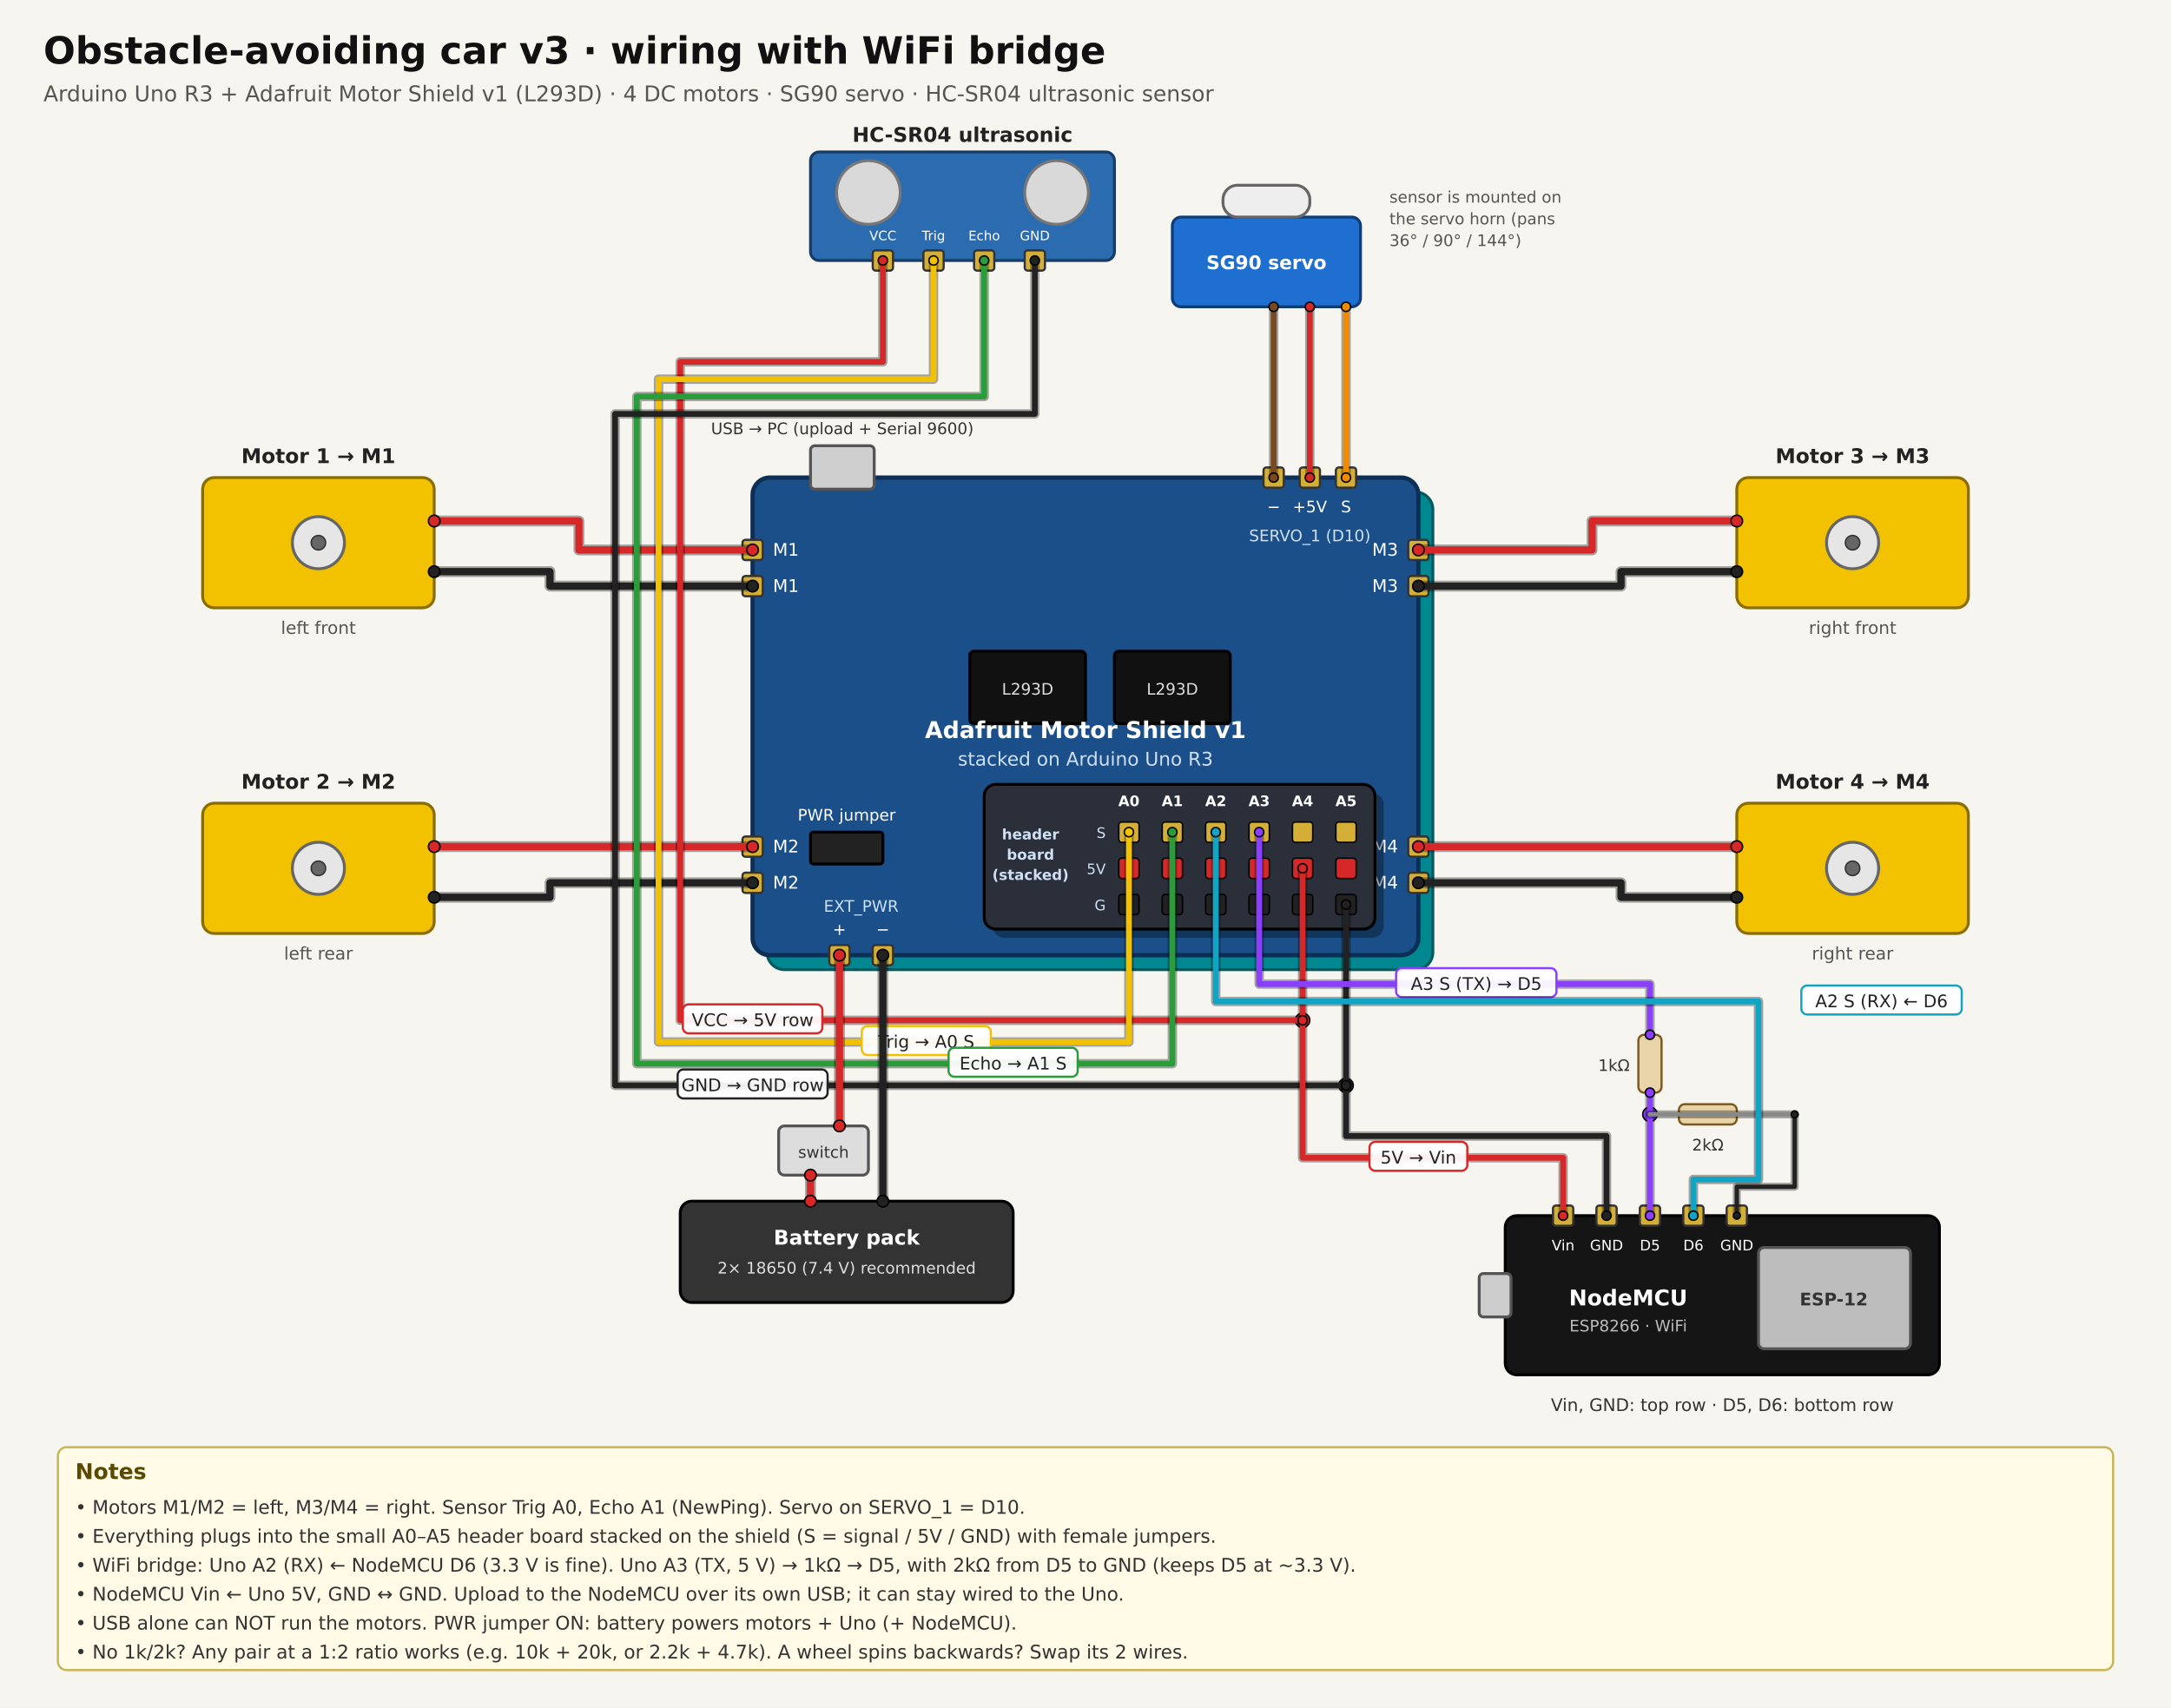
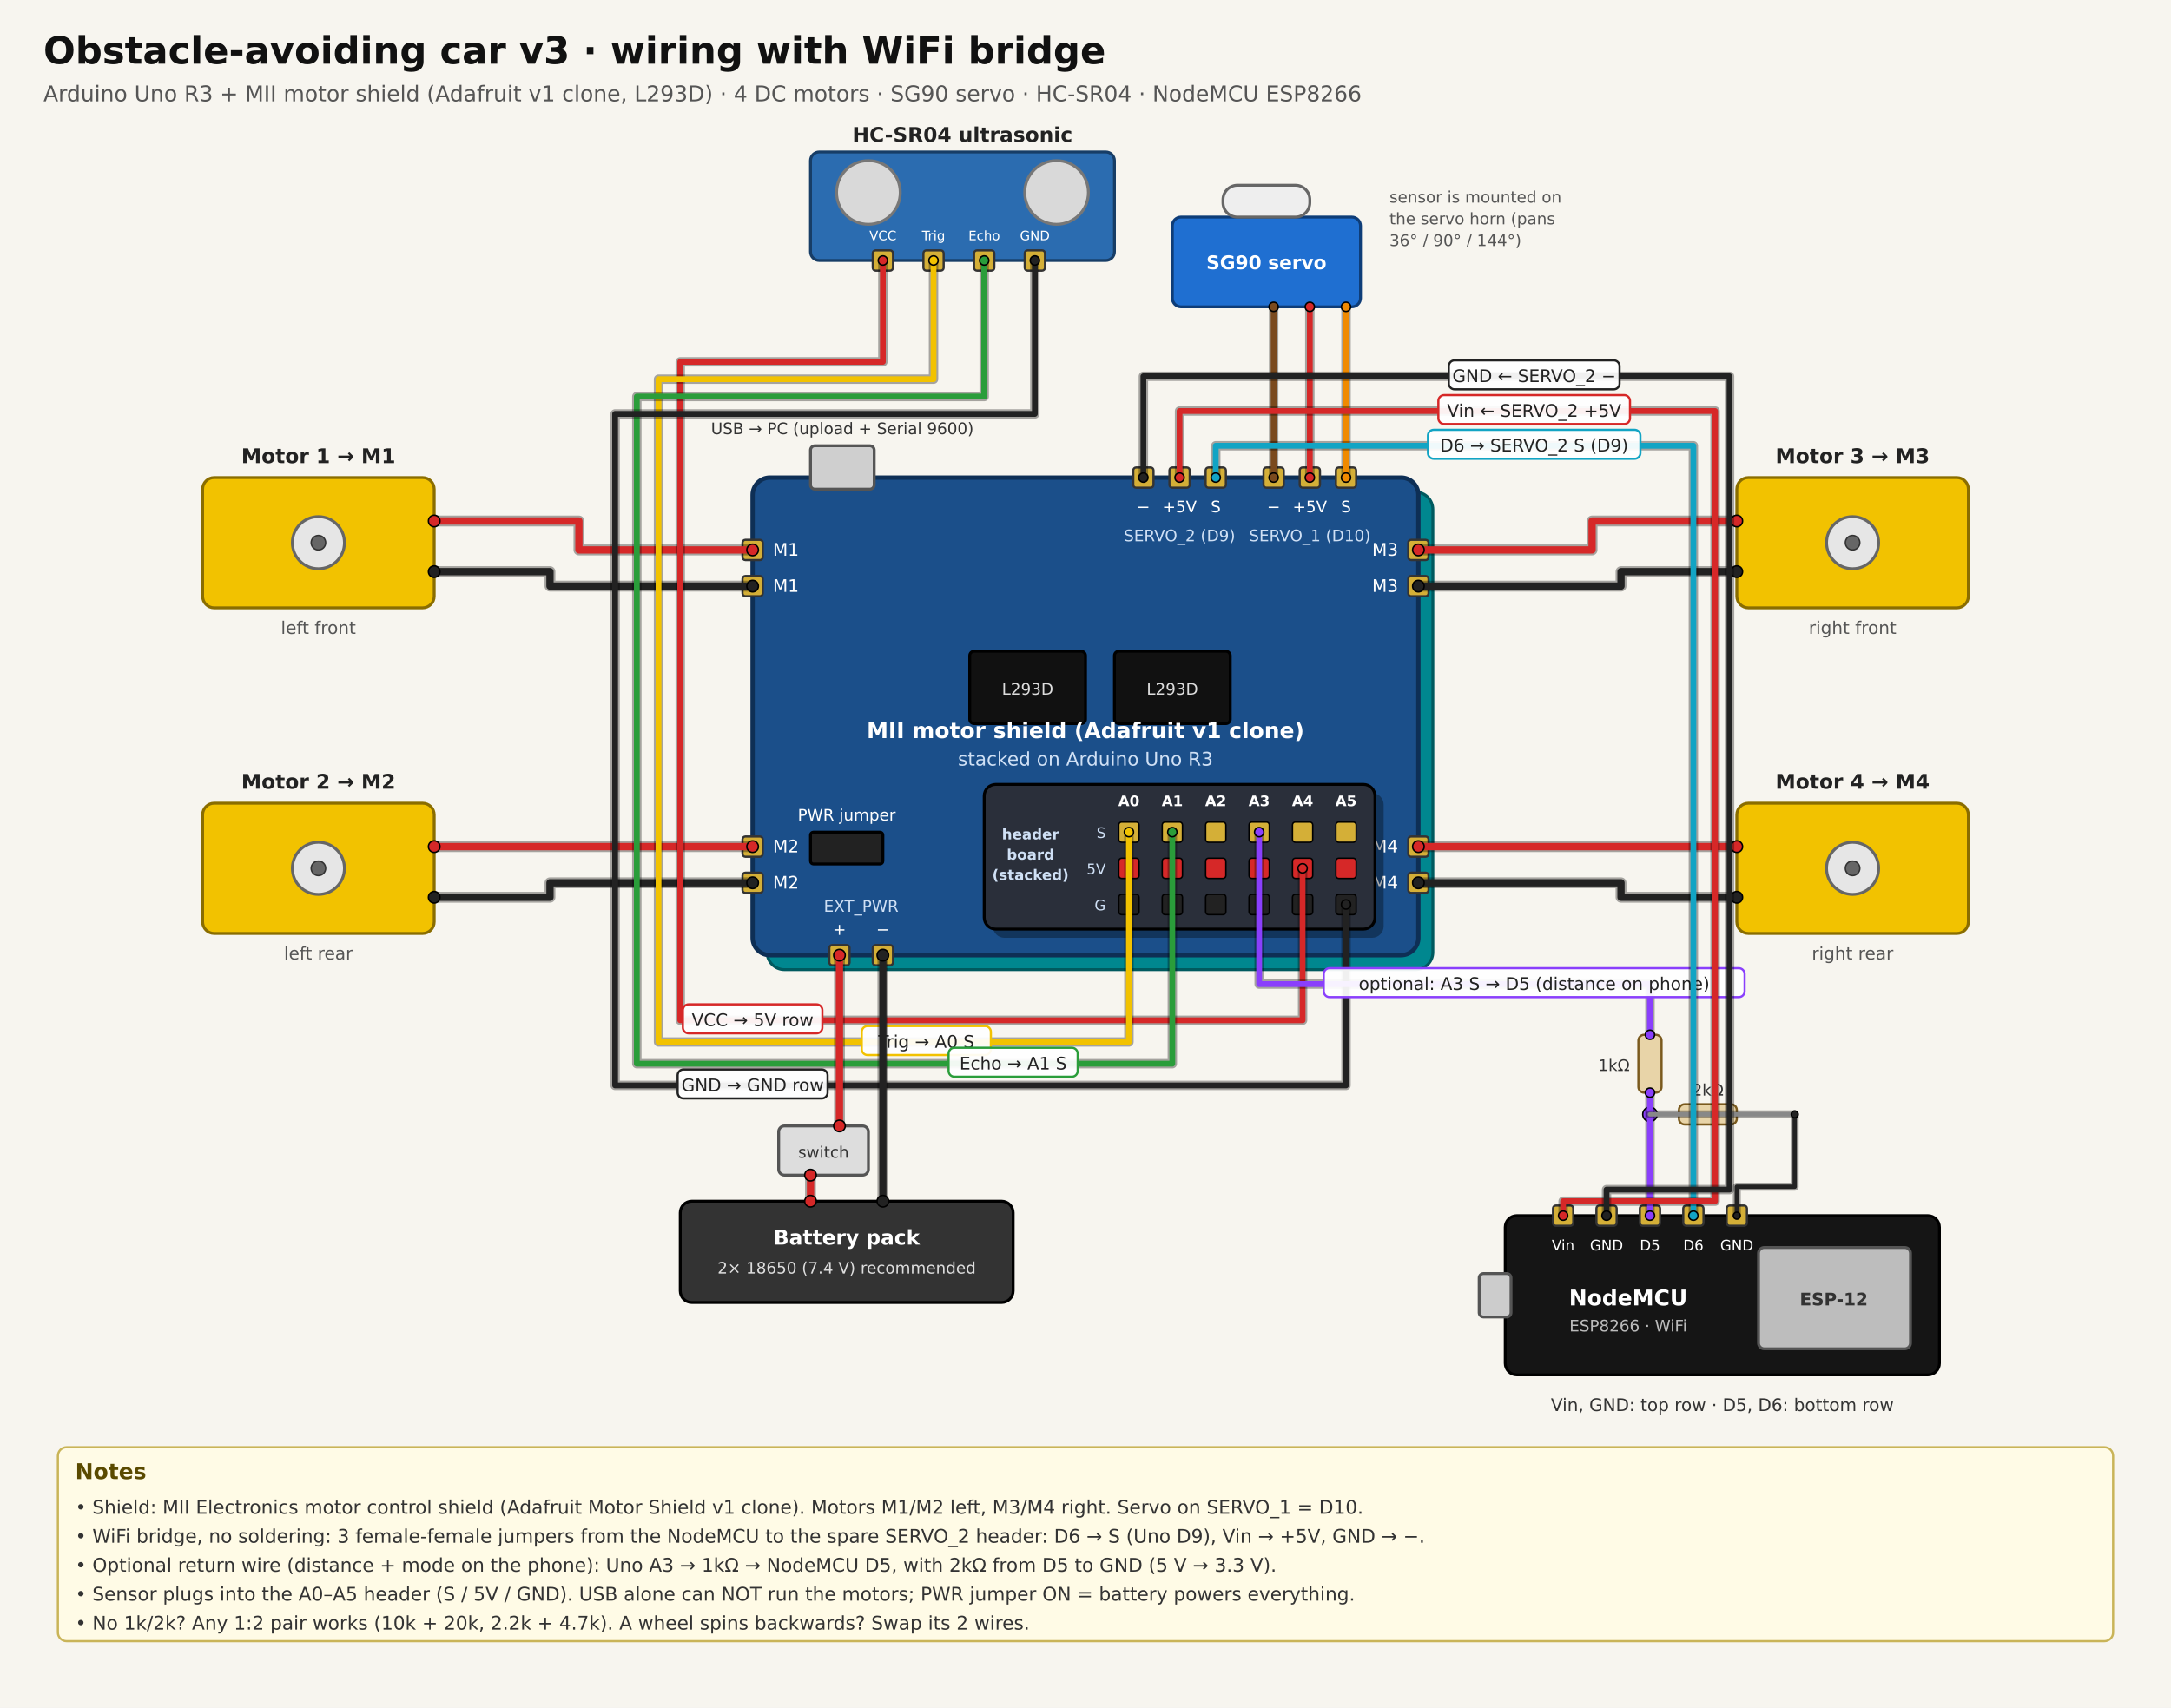
<svg xmlns="http://www.w3.org/2000/svg" width="1500" height="1180" viewBox="0 0 1500 1180">
  <rect x="0" y="0" width="1500" height="1180" fill="#f7f5ef" />
  <text x="30" y="44" font-family="DejaVu Sans, Arial, sans-serif" font-size="26" fill="#111" text-anchor="start" font-weight="bold">Obstacle-avoiding car v3 · wiring with WiFi bridge</text>
-   <text x="30" y="70" font-family="DejaVu Sans, Arial, sans-serif" font-size="15" fill="#555" text-anchor="start" font-weight="normal">Arduino Uno R3 + Adafruit Motor Shield v1 (L293D) · 4 DC motors · SG90 servo · HC-SR04 ultrasonic sensor</text>
+   <text x="30" y="70" font-family="DejaVu Sans, Arial, sans-serif" font-size="15" fill="#555" text-anchor="start" font-weight="normal">Arduino Uno R3 + MII motor shield (Adafruit v1 clone, L293D) · 4 DC motors · SG90 servo · HC-SR04 · NodeMCU ESP8266</text>
  <rect x="530" y="340" width="460" height="330" rx="12" fill="#00878f" stroke="#005a5f" stroke-width="2" />
  <rect x="520" y="330" width="460" height="330" rx="12" fill="#1b4f8a" stroke="#0e2f55" stroke-width="3" />
  <rect x="670" y="450" width="80" height="50" rx="3" fill="#111" stroke="#000" stroke-width="2" />
  <rect x="770" y="450" width="80" height="50" rx="3" fill="#111" stroke="#000" stroke-width="2" />
  <text x="710" y="480" font-family="DejaVu Sans, Arial, sans-serif" font-size="11" fill="#ddd" text-anchor="middle" font-weight="normal">L293D</text>
  <text x="810" y="480" font-family="DejaVu Sans, Arial, sans-serif" font-size="11" fill="#ddd" text-anchor="middle" font-weight="normal">L293D</text>
-   <text x="750.0" y="510" font-family="DejaVu Sans, Arial, sans-serif" font-size="16" fill="#fff" text-anchor="middle" font-weight="bold">Adafruit Motor Shield v1</text>
+   <text x="750.0" y="510" font-family="DejaVu Sans, Arial, sans-serif" font-size="15" fill="#fff" text-anchor="middle" font-weight="bold">MII motor shield (Adafruit v1 clone)</text>
  <text x="750.0" y="529" font-family="DejaVu Sans, Arial, sans-serif" font-size="13" fill="#cfe0f5" text-anchor="middle" font-weight="normal">stacked on Arduino Uno R3</text>
  <rect x="560" y="575" width="50" height="22" rx="2" fill="#222" stroke="#000" stroke-width="2" />
  <text x="585" y="567" font-family="DejaVu Sans, Arial, sans-serif" font-size="11" fill="#fff" text-anchor="middle" font-weight="normal">PWR jumper</text>
  <rect x="560" y="308" width="44" height="30" rx="3" fill="#cfcfcf" stroke="#555" stroke-width="2" />
  <text x="582" y="300" font-family="DejaVu Sans, Arial, sans-serif" font-size="11" fill="#333" text-anchor="middle" font-weight="normal">USB → PC (upload + Serial 9600)</text>
  <rect x="513" y="373" width="14" height="14" rx="2" fill="#d4af37" stroke="#333" stroke-width="1.5" />
  <text x="534" y="384" font-family="DejaVu Sans, Arial, sans-serif" font-size="12" fill="#fff" text-anchor="start" font-weight="normal">M1</text>
  <rect x="513" y="398" width="14" height="14" rx="2" fill="#d4af37" stroke="#333" stroke-width="1.5" />
  <text x="534" y="409" font-family="DejaVu Sans, Arial, sans-serif" font-size="12" fill="#fff" text-anchor="start" font-weight="normal">M1</text>
  <rect x="513" y="578" width="14" height="14" rx="2" fill="#d4af37" stroke="#333" stroke-width="1.5" />
  <text x="534" y="589" font-family="DejaVu Sans, Arial, sans-serif" font-size="12" fill="#fff" text-anchor="start" font-weight="normal">M2</text>
  <rect x="513" y="603" width="14" height="14" rx="2" fill="#d4af37" stroke="#333" stroke-width="1.5" />
  <text x="534" y="614" font-family="DejaVu Sans, Arial, sans-serif" font-size="12" fill="#fff" text-anchor="start" font-weight="normal">M2</text>
  <rect x="973" y="373" width="14" height="14" rx="2" fill="#d4af37" stroke="#333" stroke-width="1.5" />
  <text x="966" y="384" font-family="DejaVu Sans, Arial, sans-serif" font-size="12" fill="#fff" text-anchor="end" font-weight="normal">M3</text>
  <rect x="973" y="398" width="14" height="14" rx="2" fill="#d4af37" stroke="#333" stroke-width="1.5" />
  <text x="966" y="409" font-family="DejaVu Sans, Arial, sans-serif" font-size="12" fill="#fff" text-anchor="end" font-weight="normal">M3</text>
  <rect x="973" y="578" width="14" height="14" rx="2" fill="#d4af37" stroke="#333" stroke-width="1.5" />
  <text x="966" y="589" font-family="DejaVu Sans, Arial, sans-serif" font-size="12" fill="#fff" text-anchor="end" font-weight="normal">M4</text>
  <rect x="973" y="603" width="14" height="14" rx="2" fill="#d4af37" stroke="#333" stroke-width="1.5" />
  <text x="966" y="614" font-family="DejaVu Sans, Arial, sans-serif" font-size="12" fill="#fff" text-anchor="end" font-weight="normal">M4</text>
  <rect x="873" y="323" width="14" height="14" rx="2" fill="#d4af37" stroke="#333" stroke-width="1.5" />
  <text x="880" y="354" font-family="DejaVu Sans, Arial, sans-serif" font-size="11" fill="#fff" text-anchor="middle" font-weight="normal">−</text>
  <rect x="898" y="323" width="14" height="14" rx="2" fill="#d4af37" stroke="#333" stroke-width="1.5" />
  <text x="905" y="354" font-family="DejaVu Sans, Arial, sans-serif" font-size="11" fill="#fff" text-anchor="middle" font-weight="normal">+5V</text>
  <rect x="923" y="323" width="14" height="14" rx="2" fill="#d4af37" stroke="#333" stroke-width="1.5" />
  <text x="930" y="354" font-family="DejaVu Sans, Arial, sans-serif" font-size="11" fill="#fff" text-anchor="middle" font-weight="normal">S</text>
  <text x="905" y="374" font-family="DejaVu Sans, Arial, sans-serif" font-size="11" fill="#cfe0f5" text-anchor="middle" font-weight="normal">SERVO_1 (D10)</text>
+   <rect x="783" y="323" width="14" height="14" rx="2" fill="#d4af37" stroke="#333" stroke-width="1.5" />
+   <text x="790" y="354" font-family="DejaVu Sans, Arial, sans-serif" font-size="11" fill="#fff" text-anchor="middle" font-weight="normal">−</text>
+   <rect x="808" y="323" width="14" height="14" rx="2" fill="#d4af37" stroke="#333" stroke-width="1.5" />
+   <text x="815" y="354" font-family="DejaVu Sans, Arial, sans-serif" font-size="11" fill="#fff" text-anchor="middle" font-weight="normal">+5V</text>
+   <rect x="833" y="323" width="14" height="14" rx="2" fill="#d4af37" stroke="#333" stroke-width="1.5" />
+   <text x="840" y="354" font-family="DejaVu Sans, Arial, sans-serif" font-size="11" fill="#fff" text-anchor="middle" font-weight="normal">S</text>
+   <text x="815" y="374" font-family="DejaVu Sans, Arial, sans-serif" font-size="11" fill="#cfe0f5" text-anchor="middle" font-weight="normal">SERVO_2 (D9)</text>
  <rect x="686" y="548" width="270" height="100" rx="8" fill="#00000055" stroke="none" stroke-width="0" />
  <rect x="680" y="542" width="270" height="100" rx="8" fill="#2a2f3a" stroke="#000" stroke-width="2" />
  <text x="712" y="580" font-family="DejaVu Sans, Arial, sans-serif" font-size="10" fill="#cfe0f5" text-anchor="middle" font-weight="bold">header</text>
  <text x="712" y="594" font-family="DejaVu Sans, Arial, sans-serif" font-size="10" fill="#cfe0f5" text-anchor="middle" font-weight="bold">board</text>
  <text x="712" y="608" font-family="DejaVu Sans, Arial, sans-serif" font-size="10" fill="#cfe0f5" text-anchor="middle" font-weight="bold">(stacked)</text>
  <text x="850" y="651" font-family="DejaVu Sans, Arial, sans-serif" font-size="1" fill="#222" text-anchor="start" font-weight="normal" />
  <text x="780" y="557" font-family="DejaVu Sans, Arial, sans-serif" font-size="10" fill="#fff" text-anchor="middle" font-weight="bold">A0</text>
  <rect x="773" y="568" width="14" height="14" rx="2" fill="#d4af37" stroke="#000" stroke-width="1" />
  <rect x="773" y="593" width="14" height="14" rx="2" fill="#d62828" stroke="#000" stroke-width="1" />
  <rect x="773" y="618" width="14" height="14" rx="2" fill="#222" stroke="#000" stroke-width="1" />
  <text x="810" y="557" font-family="DejaVu Sans, Arial, sans-serif" font-size="10" fill="#fff" text-anchor="middle" font-weight="bold">A1</text>
  <rect x="803" y="568" width="14" height="14" rx="2" fill="#d4af37" stroke="#000" stroke-width="1" />
  <rect x="803" y="593" width="14" height="14" rx="2" fill="#d62828" stroke="#000" stroke-width="1" />
  <rect x="803" y="618" width="14" height="14" rx="2" fill="#222" stroke="#000" stroke-width="1" />
  <text x="840" y="557" font-family="DejaVu Sans, Arial, sans-serif" font-size="10" fill="#fff" text-anchor="middle" font-weight="bold">A2</text>
  <rect x="833" y="568" width="14" height="14" rx="2" fill="#d4af37" stroke="#000" stroke-width="1" />
  <rect x="833" y="593" width="14" height="14" rx="2" fill="#d62828" stroke="#000" stroke-width="1" />
  <rect x="833" y="618" width="14" height="14" rx="2" fill="#222" stroke="#000" stroke-width="1" />
  <text x="870" y="557" font-family="DejaVu Sans, Arial, sans-serif" font-size="10" fill="#fff" text-anchor="middle" font-weight="bold">A3</text>
  <rect x="863" y="568" width="14" height="14" rx="2" fill="#d4af37" stroke="#000" stroke-width="1" />
  <rect x="863" y="593" width="14" height="14" rx="2" fill="#d62828" stroke="#000" stroke-width="1" />
  <rect x="863" y="618" width="14" height="14" rx="2" fill="#222" stroke="#000" stroke-width="1" />
  <text x="900" y="557" font-family="DejaVu Sans, Arial, sans-serif" font-size="10" fill="#fff" text-anchor="middle" font-weight="bold">A4</text>
  <rect x="893" y="568" width="14" height="14" rx="2" fill="#d4af37" stroke="#000" stroke-width="1" />
  <rect x="893" y="593" width="14" height="14" rx="2" fill="#d62828" stroke="#000" stroke-width="1" />
  <rect x="893" y="618" width="14" height="14" rx="2" fill="#222" stroke="#000" stroke-width="1" />
  <text x="930" y="557" font-family="DejaVu Sans, Arial, sans-serif" font-size="10" fill="#fff" text-anchor="middle" font-weight="bold">A5</text>
  <rect x="923" y="568" width="14" height="14" rx="2" fill="#d4af37" stroke="#000" stroke-width="1" />
  <rect x="923" y="593" width="14" height="14" rx="2" fill="#d62828" stroke="#000" stroke-width="1" />
  <rect x="923" y="618" width="14" height="14" rx="2" fill="#222" stroke="#000" stroke-width="1" />
  <text x="764" y="579" font-family="DejaVu Sans, Arial, sans-serif" font-size="10" fill="#cfe0f5" text-anchor="end" font-weight="normal">S</text>
  <text x="764" y="604" font-family="DejaVu Sans, Arial, sans-serif" font-size="10" fill="#cfe0f5" text-anchor="end" font-weight="normal">5V</text>
  <text x="764" y="629" font-family="DejaVu Sans, Arial, sans-serif" font-size="10" fill="#cfe0f5" text-anchor="end" font-weight="normal">G</text>
  <rect x="573" y="653" width="14" height="14" rx="2" fill="#d4af37" stroke="#333" stroke-width="1.5" />
  <text x="580" y="646" font-family="DejaVu Sans, Arial, sans-serif" font-size="11" fill="#fff" text-anchor="middle" font-weight="normal">+</text>
  <rect x="603" y="653" width="14" height="14" rx="2" fill="#d4af37" stroke="#333" stroke-width="1.5" />
  <text x="610" y="646" font-family="DejaVu Sans, Arial, sans-serif" font-size="11" fill="#fff" text-anchor="middle" font-weight="normal">−</text>
  <text x="595" y="630" font-family="DejaVu Sans, Arial, sans-serif" font-size="11" fill="#cfe0f5" text-anchor="middle" font-weight="normal">EXT_PWR</text>
  <rect x="140" y="330" width="160" height="90" rx="8" fill="#f2c200" stroke="#8a6d00" stroke-width="2" />
  <circle cx="220" cy="375" r="18" fill="#e6e6e6" stroke="#666" stroke-width="2" />
  <circle cx="220" cy="375" r="5" fill="#666" stroke="#333" stroke-width="1" />
  <text x="220" y="320" font-family="DejaVu Sans, Arial, sans-serif" font-size="14" fill="#222" text-anchor="middle" font-weight="bold">Motor 1 → M1</text>
  <text x="220" y="438" font-family="DejaVu Sans, Arial, sans-serif" font-size="12" fill="#555" text-anchor="middle" font-weight="normal">left front</text>
  <rect x="140" y="555" width="160" height="90" rx="8" fill="#f2c200" stroke="#8a6d00" stroke-width="2" />
  <circle cx="220" cy="600" r="18" fill="#e6e6e6" stroke="#666" stroke-width="2" />
  <circle cx="220" cy="600" r="5" fill="#666" stroke="#333" stroke-width="1" />
  <text x="220" y="545" font-family="DejaVu Sans, Arial, sans-serif" font-size="14" fill="#222" text-anchor="middle" font-weight="bold">Motor 2 → M2</text>
  <text x="220" y="663" font-family="DejaVu Sans, Arial, sans-serif" font-size="12" fill="#555" text-anchor="middle" font-weight="normal">left rear</text>
  <rect x="1200" y="330" width="160" height="90" rx="8" fill="#f2c200" stroke="#8a6d00" stroke-width="2" />
  <circle cx="1280" cy="375" r="18" fill="#e6e6e6" stroke="#666" stroke-width="2" />
  <circle cx="1280" cy="375" r="5" fill="#666" stroke="#333" stroke-width="1" />
  <text x="1280" y="320" font-family="DejaVu Sans, Arial, sans-serif" font-size="14" fill="#222" text-anchor="middle" font-weight="bold">Motor 3 → M3</text>
  <text x="1280" y="438" font-family="DejaVu Sans, Arial, sans-serif" font-size="12" fill="#555" text-anchor="middle" font-weight="normal">right front</text>
  <rect x="1200" y="555" width="160" height="90" rx="8" fill="#f2c200" stroke="#8a6d00" stroke-width="2" />
  <circle cx="1280" cy="600" r="18" fill="#e6e6e6" stroke="#666" stroke-width="2" />
  <circle cx="1280" cy="600" r="5" fill="#666" stroke="#333" stroke-width="1" />
  <text x="1280" y="545" font-family="DejaVu Sans, Arial, sans-serif" font-size="14" fill="#222" text-anchor="middle" font-weight="bold">Motor 4 → M4</text>
  <text x="1280" y="663" font-family="DejaVu Sans, Arial, sans-serif" font-size="12" fill="#555" text-anchor="middle" font-weight="normal">right rear</text>
  <rect x="560" y="105" width="210" height="75" rx="6" fill="#2b6cb0" stroke="#173d66" stroke-width="2" />
  <circle cx="600" cy="133" r="22" fill="#d9d9d9" stroke="#777" stroke-width="2" />
  <circle cx="730" cy="133" r="22" fill="#d9d9d9" stroke="#777" stroke-width="2" />
  <text x="665" y="98" font-family="DejaVu Sans, Arial, sans-serif" font-size="14" fill="#222" text-anchor="middle" font-weight="bold">HC-SR04 ultrasonic</text>
  <rect x="603" y="173" width="14" height="14" rx="2" fill="#d4af37" stroke="#333" stroke-width="1.5" />
  <text x="610" y="166" font-family="DejaVu Sans, Arial, sans-serif" font-size="9" fill="#fff" text-anchor="middle" font-weight="normal">VCC</text>
  <rect x="638" y="173" width="14" height="14" rx="2" fill="#d4af37" stroke="#333" stroke-width="1.5" />
  <text x="645" y="166" font-family="DejaVu Sans, Arial, sans-serif" font-size="9" fill="#fff" text-anchor="middle" font-weight="normal">Trig</text>
  <rect x="673" y="173" width="14" height="14" rx="2" fill="#d4af37" stroke="#333" stroke-width="1.5" />
  <text x="680" y="166" font-family="DejaVu Sans, Arial, sans-serif" font-size="9" fill="#fff" text-anchor="middle" font-weight="normal">Echo</text>
  <rect x="708" y="173" width="14" height="14" rx="2" fill="#d4af37" stroke="#333" stroke-width="1.5" />
  <text x="715" y="166" font-family="DejaVu Sans, Arial, sans-serif" font-size="9" fill="#fff" text-anchor="middle" font-weight="normal">GND</text>
  <rect x="810" y="150" width="130" height="62" rx="6" fill="#1f6fd1" stroke="#0e3d78" stroke-width="2" />
  <rect x="845" y="128" width="60" height="22" rx="10" fill="#eee" stroke="#666" stroke-width="2" />
  <text x="875" y="186" font-family="DejaVu Sans, Arial, sans-serif" font-size="13" fill="#fff" text-anchor="middle" font-weight="bold">SG90 servo</text>
  <text x="960" y="140" font-family="DejaVu Sans, Arial, sans-serif" font-size="11" fill="#555" text-anchor="start" font-weight="normal">sensor is mounted on</text>
  <text x="960" y="155" font-family="DejaVu Sans, Arial, sans-serif" font-size="11" fill="#555" text-anchor="start" font-weight="normal">the servo horn (pans</text>
  <text x="960" y="170" font-family="DejaVu Sans, Arial, sans-serif" font-size="11" fill="#555" text-anchor="start" font-weight="normal">36° / 90° / 144°)</text>
  <rect x="470" y="830" width="230" height="70" rx="8" fill="#333" stroke="#000" stroke-width="2" />
  <text x="585" y="860" font-family="DejaVu Sans, Arial, sans-serif" font-size="14" fill="#fff" text-anchor="middle" font-weight="bold">Battery pack</text>
  <text x="585" y="880" font-family="DejaVu Sans, Arial, sans-serif" font-size="11" fill="#ddd" text-anchor="middle" font-weight="normal">2× 18650 (7.4 V) recommended</text>
  <rect x="538" y="778" width="62" height="34" rx="4" fill="#ddd" stroke="#555" stroke-width="2" />
  <text x="569" y="800" font-family="DejaVu Sans, Arial, sans-serif" font-size="11" fill="#333" text-anchor="middle" font-weight="normal">switch</text>
  <rect x="1040" y="840" width="300" height="110" rx="8" fill="#151515" stroke="#000" stroke-width="2" />
  <rect x="1215" y="862" width="105" height="70" rx="4" fill="#bdbdbd" stroke="#555" stroke-width="2" />
  <text x="1267" y="902" font-family="DejaVu Sans, Arial, sans-serif" font-size="12" fill="#333" text-anchor="middle" font-weight="bold">ESP-12</text>
  <text x="1125" y="902" font-family="DejaVu Sans, Arial, sans-serif" font-size="15" fill="#fff" text-anchor="middle" font-weight="bold">NodeMCU</text>
  <text x="1125" y="920" font-family="DejaVu Sans, Arial, sans-serif" font-size="11" fill="#bbb" text-anchor="middle" font-weight="normal">ESP8266 · WiFi</text>
  <rect x="1022" y="880" width="22" height="30" rx="3" fill="#ccc" stroke="#555" stroke-width="2" />
  <text x="1190" y="975" font-family="DejaVu Sans, Arial, sans-serif" font-size="12" fill="#333" text-anchor="middle" font-weight="normal">Vin, GND: top row · D5, D6: bottom row</text>
  <rect x="1073" y="833" width="14" height="14" rx="2" fill="#d4af37" stroke="#333" stroke-width="1.5" />
  <text x="1080" y="864" font-family="DejaVu Sans, Arial, sans-serif" font-size="10" fill="#fff" text-anchor="middle" font-weight="normal">Vin</text>
  <rect x="1103" y="833" width="14" height="14" rx="2" fill="#d4af37" stroke="#333" stroke-width="1.5" />
  <text x="1110" y="864" font-family="DejaVu Sans, Arial, sans-serif" font-size="10" fill="#fff" text-anchor="middle" font-weight="normal">GND</text>
  <rect x="1133" y="833" width="14" height="14" rx="2" fill="#d4af37" stroke="#333" stroke-width="1.5" />
  <text x="1140" y="864" font-family="DejaVu Sans, Arial, sans-serif" font-size="10" fill="#fff" text-anchor="middle" font-weight="normal">D5</text>
  <rect x="1163" y="833" width="14" height="14" rx="2" fill="#d4af37" stroke="#333" stroke-width="1.5" />
  <text x="1170" y="864" font-family="DejaVu Sans, Arial, sans-serif" font-size="10" fill="#fff" text-anchor="middle" font-weight="normal">D6</text>
  <rect x="1193" y="833" width="14" height="14" rx="2" fill="#d4af37" stroke="#333" stroke-width="1.5" />
  <text x="1200" y="864" font-family="DejaVu Sans, Arial, sans-serif" font-size="10" fill="#fff" text-anchor="middle" font-weight="normal">GND</text>
-   <circle cx="900" cy="705" r="5" fill="#d62828" stroke="#000" stroke-width="1" />
-   <circle cx="930" cy="750" r="5" fill="#222" stroke="#000" stroke-width="1" />
  <rect x="1132" y="715" width="16" height="40" rx="4" fill="#e8d4a8" stroke="#7a5a1e" stroke-width="1.5" />
  <text x="1126" y="740" font-family="DejaVu Sans, Arial, sans-serif" font-size="11" fill="#333" text-anchor="end" font-weight="normal">1kΩ</text>
  <rect x="1160" y="763" width="40" height="14" rx="4" fill="#e8d4a8" stroke="#7a5a1e" stroke-width="1.5" />
-   <text x="1180" y="795" font-family="DejaVu Sans, Arial, sans-serif" font-size="11" fill="#333" text-anchor="middle" font-weight="normal">2kΩ</text>
+   <text x="1180" y="757" font-family="DejaVu Sans, Arial, sans-serif" font-size="11" fill="#333" text-anchor="middle" font-weight="normal">2kΩ</text>
  <circle cx="1140" cy="770" r="5" fill="#8a3ffc" stroke="#000" stroke-width="1" />
-   <rect x="40" y="1000" width="1420" height="154" rx="6" fill="#fffbe6" stroke="#c9b458" stroke-width="1.5" />
+   <rect x="40" y="1000" width="1420" height="134" rx="6" fill="#fffbe6" stroke="#c9b458" stroke-width="1.5" />
  <text x="52" y="1022" font-family="DejaVu Sans, Arial, sans-serif" font-size="15" fill="#5a4a00" text-anchor="start" font-weight="bold">Notes</text>
-   <text x="52" y="1046" font-family="DejaVu Sans, Arial, sans-serif" font-size="13" fill="#333" text-anchor="start" font-weight="normal">• Motors M1/M2 = left, M3/M4 = right. Sensor Trig A0, Echo A1 (NewPing). Servo on SERVO_1 = D10.</text>
-   <text x="52" y="1066" font-family="DejaVu Sans, Arial, sans-serif" font-size="13" fill="#333" text-anchor="start" font-weight="normal">• Everything plugs into the small A0–A5 header board stacked on the shield (S = signal / 5V / GND) with female jumpers.</text>
-   <text x="52" y="1086" font-family="DejaVu Sans, Arial, sans-serif" font-size="13" fill="#333" text-anchor="start" font-weight="normal">• WiFi bridge: Uno A2 (RX) ← NodeMCU D6 (3.3 V is fine). Uno A3 (TX, 5 V) → 1kΩ → D5, with 2kΩ from D5 to GND (keeps D5 at ~3.3 V).</text>
-   <text x="52" y="1106" font-family="DejaVu Sans, Arial, sans-serif" font-size="13" fill="#333" text-anchor="start" font-weight="normal">• NodeMCU Vin ← Uno 5V, GND ↔ GND. Upload to the NodeMCU over its own USB; it can stay wired to the Uno.</text>
-   <text x="52" y="1126" font-family="DejaVu Sans, Arial, sans-serif" font-size="13" fill="#333" text-anchor="start" font-weight="normal">• USB alone can NOT run the motors. PWR jumper ON: battery powers motors + Uno (+ NodeMCU).</text>
-   <text x="52" y="1146" font-family="DejaVu Sans, Arial, sans-serif" font-size="13" fill="#333" text-anchor="start" font-weight="normal">• No 1k/2k? Any pair at a 1:2 ratio works (e.g. 10k + 20k, or 2.2k + 4.7k). A wheel spins backwards? Swap its 2 wires.</text>
+   <text x="52" y="1046" font-family="DejaVu Sans, Arial, sans-serif" font-size="13" fill="#333" text-anchor="start" font-weight="normal">• Shield: MII Electronics motor control shield (Adafruit Motor Shield v1 clone). Motors M1/M2 left, M3/M4 right. Servo on SERVO_1 = D10.</text>
+   <text x="52" y="1066" font-family="DejaVu Sans, Arial, sans-serif" font-size="13" fill="#333" text-anchor="start" font-weight="normal">• WiFi bridge, no soldering: 3 female-female jumpers from the NodeMCU to the spare SERVO_2 header: D6 → S (Uno D9), Vin → +5V, GND → −.</text>
+   <text x="52" y="1086" font-family="DejaVu Sans, Arial, sans-serif" font-size="13" fill="#333" text-anchor="start" font-weight="normal">• Optional return wire (distance + mode on the phone): Uno A3 → 1kΩ → NodeMCU D5, with 2kΩ from D5 to GND (5 V → 3.3 V).</text>
+   <text x="52" y="1106" font-family="DejaVu Sans, Arial, sans-serif" font-size="13" fill="#333" text-anchor="start" font-weight="normal">• Sensor plugs into the A0–A5 header (S / 5V / GND). USB alone can NOT run the motors; PWR jumper ON = battery powers everything.</text>
+   <text x="52" y="1126" font-family="DejaVu Sans, Arial, sans-serif" font-size="13" fill="#333" text-anchor="start" font-weight="normal">• No 1k/2k? Any 1:2 pair works (10k + 20k, 2.2k + 4.7k). A wheel spins backwards? Swap its 2 wires.</text>
  <polyline points="300,360 400,360 400,380 520,380" fill="none" stroke="#00000055" stroke-width="7.5" stroke-linejoin="round" stroke-linecap="round" />
  <polyline points="300,360 400,360 400,380 520,380" fill="none" stroke="#d62828" stroke-width="5" stroke-linejoin="round" stroke-linecap="round" />
  <circle cx="300" cy="360" r="4.0" fill="#d62828" stroke="#000" stroke-width="1" />
  <circle cx="520" cy="380" r="4.0" fill="#d62828" stroke="#000" stroke-width="1" />
  <polyline points="300,395 380,395 380,405 520,405" fill="none" stroke="#00000055" stroke-width="7.5" stroke-linejoin="round" stroke-linecap="round" />
  <polyline points="300,395 380,395 380,405 520,405" fill="none" stroke="#222222" stroke-width="5" stroke-linejoin="round" stroke-linecap="round" />
  <circle cx="300" cy="395" r="4.0" fill="#222222" stroke="#000" stroke-width="1" />
  <circle cx="520" cy="405" r="4.0" fill="#222222" stroke="#000" stroke-width="1" />
  <polyline points="300,585 520,585" fill="none" stroke="#00000055" stroke-width="7.5" stroke-linejoin="round" stroke-linecap="round" />
  <polyline points="300,585 520,585" fill="none" stroke="#d62828" stroke-width="5" stroke-linejoin="round" stroke-linecap="round" />
  <circle cx="300" cy="585" r="4.0" fill="#d62828" stroke="#000" stroke-width="1" />
  <circle cx="520" cy="585" r="4.0" fill="#d62828" stroke="#000" stroke-width="1" />
  <polyline points="300,620 380,620 380,610 520,610" fill="none" stroke="#00000055" stroke-width="7.5" stroke-linejoin="round" stroke-linecap="round" />
  <polyline points="300,620 380,620 380,610 520,610" fill="none" stroke="#222222" stroke-width="5" stroke-linejoin="round" stroke-linecap="round" />
  <circle cx="300" cy="620" r="4.0" fill="#222222" stroke="#000" stroke-width="1" />
  <circle cx="520" cy="610" r="4.0" fill="#222222" stroke="#000" stroke-width="1" />
  <polyline points="1200,360 1100,360 1100,380 980,380" fill="none" stroke="#00000055" stroke-width="7.5" stroke-linejoin="round" stroke-linecap="round" />
  <polyline points="1200,360 1100,360 1100,380 980,380" fill="none" stroke="#d62828" stroke-width="5" stroke-linejoin="round" stroke-linecap="round" />
  <circle cx="1200" cy="360" r="4.0" fill="#d62828" stroke="#000" stroke-width="1" />
  <circle cx="980" cy="380" r="4.0" fill="#d62828" stroke="#000" stroke-width="1" />
  <polyline points="1200,395 1120,395 1120,405 980,405" fill="none" stroke="#00000055" stroke-width="7.5" stroke-linejoin="round" stroke-linecap="round" />
  <polyline points="1200,395 1120,395 1120,405 980,405" fill="none" stroke="#222222" stroke-width="5" stroke-linejoin="round" stroke-linecap="round" />
  <circle cx="1200" cy="395" r="4.0" fill="#222222" stroke="#000" stroke-width="1" />
  <circle cx="980" cy="405" r="4.0" fill="#222222" stroke="#000" stroke-width="1" />
  <polyline points="1200,585 980,585" fill="none" stroke="#00000055" stroke-width="7.5" stroke-linejoin="round" stroke-linecap="round" />
  <polyline points="1200,585 980,585" fill="none" stroke="#d62828" stroke-width="5" stroke-linejoin="round" stroke-linecap="round" />
  <circle cx="1200" cy="585" r="4.0" fill="#d62828" stroke="#000" stroke-width="1" />
  <circle cx="980" cy="585" r="4.0" fill="#d62828" stroke="#000" stroke-width="1" />
  <polyline points="1200,620 1120,620 1120,610 980,610" fill="none" stroke="#00000055" stroke-width="7.5" stroke-linejoin="round" stroke-linecap="round" />
  <polyline points="1200,620 1120,620 1120,610 980,610" fill="none" stroke="#222222" stroke-width="5" stroke-linejoin="round" stroke-linecap="round" />
  <circle cx="1200" cy="620" r="4.0" fill="#222222" stroke="#000" stroke-width="1" />
  <circle cx="980" cy="610" r="4.0" fill="#222222" stroke="#000" stroke-width="1" />
  <polyline points="880,212 880,330" fill="none" stroke="#00000055" stroke-width="6.5" stroke-linejoin="round" stroke-linecap="round" />
  <polyline points="880,212 880,330" fill="none" stroke="#7a4a1e" stroke-width="4" stroke-linejoin="round" stroke-linecap="round" />
  <circle cx="880" cy="212" r="3.2" fill="#7a4a1e" stroke="#000" stroke-width="1" />
  <circle cx="880" cy="330" r="3.2" fill="#7a4a1e" stroke="#000" stroke-width="1" />
  <polyline points="905,212 905,330" fill="none" stroke="#00000055" stroke-width="6.5" stroke-linejoin="round" stroke-linecap="round" />
  <polyline points="905,212 905,330" fill="none" stroke="#d62828" stroke-width="4" stroke-linejoin="round" stroke-linecap="round" />
  <circle cx="905" cy="212" r="3.2" fill="#d62828" stroke="#000" stroke-width="1" />
  <circle cx="905" cy="330" r="3.2" fill="#d62828" stroke="#000" stroke-width="1" />
  <polyline points="930,212 930,330" fill="none" stroke="#00000055" stroke-width="6.5" stroke-linejoin="round" stroke-linecap="round" />
  <polyline points="930,212 930,330" fill="none" stroke="#f08a00" stroke-width="4" stroke-linejoin="round" stroke-linecap="round" />
  <circle cx="930" cy="212" r="3.2" fill="#f08a00" stroke="#000" stroke-width="1" />
  <circle cx="930" cy="330" r="3.2" fill="#f08a00" stroke="#000" stroke-width="1" />
  <polyline points="610,180 610,250 470,250 470,705 900,705 900,600" fill="none" stroke="#00000055" stroke-width="6.5" stroke-linejoin="round" stroke-linecap="round" />
  <polyline points="610,180 610,250 470,250 470,705 900,705 900,600" fill="none" stroke="#d62828" stroke-width="4" stroke-linejoin="round" stroke-linecap="round" />
  <circle cx="610" cy="180" r="3.2" fill="#d62828" stroke="#000" stroke-width="1" />
  <circle cx="900" cy="600" r="3.2" fill="#d62828" stroke="#000" stroke-width="1" />
  <rect x="471.8" y="694" width="96.4" height="20" rx="4" fill="#ffffffee" stroke="#d62828" stroke-width="1.5" />
  <text x="520" y="709" font-family="DejaVu Sans, Arial, sans-serif" font-size="12" fill="#222" text-anchor="middle">VCC → 5V row</text>
  <polyline points="645,180 645,262 455,262 455,720 780,720 780,575" fill="none" stroke="#00000055" stroke-width="6.5" stroke-linejoin="round" stroke-linecap="round" />
  <polyline points="645,180 645,262 455,262 455,720 780,720 780,575" fill="none" stroke="#f2c200" stroke-width="4" stroke-linejoin="round" stroke-linecap="round" />
  <circle cx="645" cy="180" r="3.2" fill="#f2c200" stroke="#000" stroke-width="1" />
  <circle cx="780" cy="575" r="3.2" fill="#f2c200" stroke="#000" stroke-width="1" />
  <rect x="595.4" y="709" width="89.2" height="20" rx="4" fill="#ffffffee" stroke="#f2c200" stroke-width="1.5" />
  <text x="640" y="724" font-family="DejaVu Sans, Arial, sans-serif" font-size="12" fill="#222" text-anchor="middle">Trig → A0 S</text>
  <polyline points="680,180 680,274 440,274 440,735 810,735 810,575" fill="none" stroke="#00000055" stroke-width="6.5" stroke-linejoin="round" stroke-linecap="round" />
  <polyline points="680,180 680,274 440,274 440,735 810,735 810,575" fill="none" stroke="#2a9d3a" stroke-width="4" stroke-linejoin="round" stroke-linecap="round" />
  <circle cx="680" cy="180" r="3.2" fill="#2a9d3a" stroke="#000" stroke-width="1" />
  <circle cx="810" cy="575" r="3.2" fill="#2a9d3a" stroke="#000" stroke-width="1" />
  <rect x="655.4" y="724" width="89.2" height="20" rx="4" fill="#ffffffee" stroke="#2a9d3a" stroke-width="1.5" />
  <text x="700" y="739" font-family="DejaVu Sans, Arial, sans-serif" font-size="12" fill="#222" text-anchor="middle">Echo → A1 S</text>
  <polyline points="715,180 715,286 425,286 425,750 930,750 930,625" fill="none" stroke="#00000055" stroke-width="6.5" stroke-linejoin="round" stroke-linecap="round" />
  <polyline points="715,180 715,286 425,286 425,750 930,750 930,625" fill="none" stroke="#222222" stroke-width="4" stroke-linejoin="round" stroke-linecap="round" />
  <circle cx="715" cy="180" r="3.2" fill="#222222" stroke="#000" stroke-width="1" />
  <circle cx="930" cy="625" r="3.2" fill="#222222" stroke="#000" stroke-width="1" />
  <rect x="468.2" y="739" width="103.6" height="20" rx="4" fill="#ffffffee" stroke="#222222" stroke-width="1.5" />
  <text x="520" y="754" font-family="DejaVu Sans, Arial, sans-serif" font-size="12" fill="#222" text-anchor="middle">GND → GND row</text>
  <polyline points="560,830 560,812" fill="none" stroke="#00000055" stroke-width="7.5" stroke-linejoin="round" stroke-linecap="round" />
  <polyline points="560,830 560,812" fill="none" stroke="#d62828" stroke-width="5" stroke-linejoin="round" stroke-linecap="round" />
  <circle cx="560" cy="830" r="4.0" fill="#d62828" stroke="#000" stroke-width="1" />
  <circle cx="560" cy="812" r="4.0" fill="#d62828" stroke="#000" stroke-width="1" />
  <polyline points="580,778 580,660" fill="none" stroke="#00000055" stroke-width="7.5" stroke-linejoin="round" stroke-linecap="round" />
  <polyline points="580,778 580,660" fill="none" stroke="#d62828" stroke-width="5" stroke-linejoin="round" stroke-linecap="round" />
  <circle cx="580" cy="778" r="4.0" fill="#d62828" stroke="#000" stroke-width="1" />
  <circle cx="580" cy="660" r="4.0" fill="#d62828" stroke="#000" stroke-width="1" />
  <polyline points="610,830 610,660" fill="none" stroke="#00000055" stroke-width="7.5" stroke-linejoin="round" stroke-linecap="round" />
  <polyline points="610,830 610,660" fill="none" stroke="#222222" stroke-width="5" stroke-linejoin="round" stroke-linecap="round" />
  <circle cx="610" cy="830" r="4.0" fill="#222222" stroke="#000" stroke-width="1" />
  <circle cx="610" cy="660" r="4.0" fill="#222222" stroke="#000" stroke-width="1" />
-   <polyline points="900,705 900,800 1080,800 1080,840" fill="none" stroke="#00000055" stroke-width="6.5" stroke-linejoin="round" stroke-linecap="round" />
-   <polyline points="900,705 900,800 1080,800 1080,840" fill="none" stroke="#d62828" stroke-width="4" stroke-linejoin="round" stroke-linecap="round" />
-   <circle cx="900" cy="705" r="3.2" fill="#d62828" stroke="#000" stroke-width="1" />
-   <circle cx="1080" cy="840" r="3.2" fill="#d62828" stroke="#000" stroke-width="1" />
-   <rect x="946.2" y="789" width="67.6" height="20" rx="4" fill="#ffffffee" stroke="#d62828" stroke-width="1.5" />
-   <text x="980" y="804" font-family="DejaVu Sans, Arial, sans-serif" font-size="12" fill="#222" text-anchor="middle">5V → Vin</text>
-   <polyline points="930,750 930,785 1110,785 1110,840" fill="none" stroke="#00000055" stroke-width="6.5" stroke-linejoin="round" stroke-linecap="round" />
-   <polyline points="930,750 930,785 1110,785 1110,840" fill="none" stroke="#222222" stroke-width="4" stroke-linejoin="round" stroke-linecap="round" />
-   <circle cx="930" cy="750" r="3.2" fill="#222222" stroke="#000" stroke-width="1" />
-   <circle cx="1110" cy="840" r="3.2" fill="#222222" stroke="#000" stroke-width="1" />
  <polyline points="870,575 870,680 1140,680 1140,715" fill="none" stroke="#00000055" stroke-width="6.5" stroke-linejoin="round" stroke-linecap="round" />
  <polyline points="870,575 870,680 1140,680 1140,715" fill="none" stroke="#8a3ffc" stroke-width="4" stroke-linejoin="round" stroke-linecap="round" />
  <circle cx="870" cy="575" r="3.2" fill="#8a3ffc" stroke="#000" stroke-width="1" />
  <circle cx="1140" cy="715" r="3.2" fill="#8a3ffc" stroke="#000" stroke-width="1" />
-   <rect x="964.6" y="669" width="110.8" height="20" rx="4" fill="#ffffffee" stroke="#8a3ffc" stroke-width="1.5" />
-   <text x="1020" y="684" font-family="DejaVu Sans, Arial, sans-serif" font-size="12" fill="#222" text-anchor="middle">A3 S (TX) → D5</text>
+   <rect x="914.6" y="669" width="290.8" height="20" rx="4" fill="#ffffffee" stroke="#8a3ffc" stroke-width="1.5" />
+   <text x="1060" y="684" font-family="DejaVu Sans, Arial, sans-serif" font-size="12" fill="#222" text-anchor="middle">optional: A3 S → D5 (distance on phone)</text>
  <polyline points="1140,755 1140,840" fill="none" stroke="#00000055" stroke-width="6.5" stroke-linejoin="round" stroke-linecap="round" />
  <polyline points="1140,755 1140,840" fill="none" stroke="#8a3ffc" stroke-width="4" stroke-linejoin="round" stroke-linecap="round" />
  <circle cx="1140" cy="755" r="3.2" fill="#8a3ffc" stroke="#000" stroke-width="1" />
  <circle cx="1140" cy="840" r="3.2" fill="#8a3ffc" stroke="#000" stroke-width="1" />
  <polyline points="1140,770 1240,770" fill="none" stroke="#00000055" stroke-width="5.5" stroke-linejoin="round" stroke-linecap="round" />
  <polyline points="1140,770 1240,770" fill="none" stroke="#888888" stroke-width="3" stroke-linejoin="round" stroke-linecap="round" />
  <polyline points="1240,770 1240,820 1200,820 1200,840" fill="none" stroke="#00000055" stroke-width="5.5" stroke-linejoin="round" stroke-linecap="round" />
  <polyline points="1240,770 1240,820 1200,820 1200,840" fill="none" stroke="#222222" stroke-width="3" stroke-linejoin="round" stroke-linecap="round" />
  <circle cx="1240" cy="770" r="2.4" fill="#222222" stroke="#000" stroke-width="1" />
  <circle cx="1200" cy="840" r="2.4" fill="#222222" stroke="#000" stroke-width="1" />
-   <polyline points="840,575 840,692 1215,692 1215,815 1170,815 1170,840" fill="none" stroke="#00000055" stroke-width="6.5" stroke-linejoin="round" stroke-linecap="round" />
-   <polyline points="840,575 840,692 1215,692 1215,815 1170,815 1170,840" fill="none" stroke="#12a4c4" stroke-width="4" stroke-linejoin="round" stroke-linecap="round" />
-   <circle cx="840" cy="575" r="3.2" fill="#12a4c4" stroke="#000" stroke-width="1" />
+   <polyline points="1170,840 1170,308 840,308 840,330" fill="none" stroke="#00000055" stroke-width="6.5" stroke-linejoin="round" stroke-linecap="round" />
+   <polyline points="1170,840 1170,308 840,308 840,330" fill="none" stroke="#12a4c4" stroke-width="4" stroke-linejoin="round" stroke-linecap="round" />
  <circle cx="1170" cy="840" r="3.2" fill="#12a4c4" stroke="#000" stroke-width="1" />
-   <rect x="1244.6" y="681" width="110.8" height="20" rx="4" fill="#ffffffee" stroke="#12a4c4" stroke-width="1.5" />
-   <text x="1300" y="696" font-family="DejaVu Sans, Arial, sans-serif" font-size="12" fill="#222" text-anchor="middle">A2 S (RX) ← D6</text>
+   <circle cx="840" cy="330" r="3.2" fill="#12a4c4" stroke="#000" stroke-width="1" />
+   <rect x="986.6" y="297" width="146.8" height="20" rx="4" fill="#ffffffee" stroke="#12a4c4" stroke-width="1.5" />
+   <text x="1060" y="312" font-family="DejaVu Sans, Arial, sans-serif" font-size="12" fill="#222" text-anchor="middle">D6 → SERVO_2 S (D9)</text>
+   <polyline points="1080,840 1080,830 1185,830 1185,284 815,284 815,330" fill="none" stroke="#00000055" stroke-width="6.5" stroke-linejoin="round" stroke-linecap="round" />
+   <polyline points="1080,840 1080,830 1185,830 1185,284 815,284 815,330" fill="none" stroke="#d62828" stroke-width="4" stroke-linejoin="round" stroke-linecap="round" />
+   <circle cx="1080" cy="840" r="3.2" fill="#d62828" stroke="#000" stroke-width="1" />
+   <circle cx="815" cy="330" r="3.2" fill="#d62828" stroke="#000" stroke-width="1" />
+   <rect x="993.8" y="273" width="132.4" height="20" rx="4" fill="#ffffffee" stroke="#d62828" stroke-width="1.5" />
+   <text x="1060" y="288" font-family="DejaVu Sans, Arial, sans-serif" font-size="12" fill="#222" text-anchor="middle">Vin ← SERVO_2 +5V</text>
+   <polyline points="1110,840 1110,822 1195,822 1195,260 790,260 790,330" fill="none" stroke="#00000055" stroke-width="6.5" stroke-linejoin="round" stroke-linecap="round" />
+   <polyline points="1110,840 1110,822 1195,822 1195,260 790,260 790,330" fill="none" stroke="#222222" stroke-width="4" stroke-linejoin="round" stroke-linecap="round" />
+   <circle cx="1110" cy="840" r="3.2" fill="#222222" stroke="#000" stroke-width="1" />
+   <circle cx="790" cy="330" r="3.2" fill="#222222" stroke="#000" stroke-width="1" />
+   <rect x="1001.0" y="249" width="118.0" height="20" rx="4" fill="#ffffffee" stroke="#222222" stroke-width="1.5" />
+   <text x="1060" y="264" font-family="DejaVu Sans, Arial, sans-serif" font-size="12" fill="#222" text-anchor="middle">GND ← SERVO_2 −</text>
</svg>
